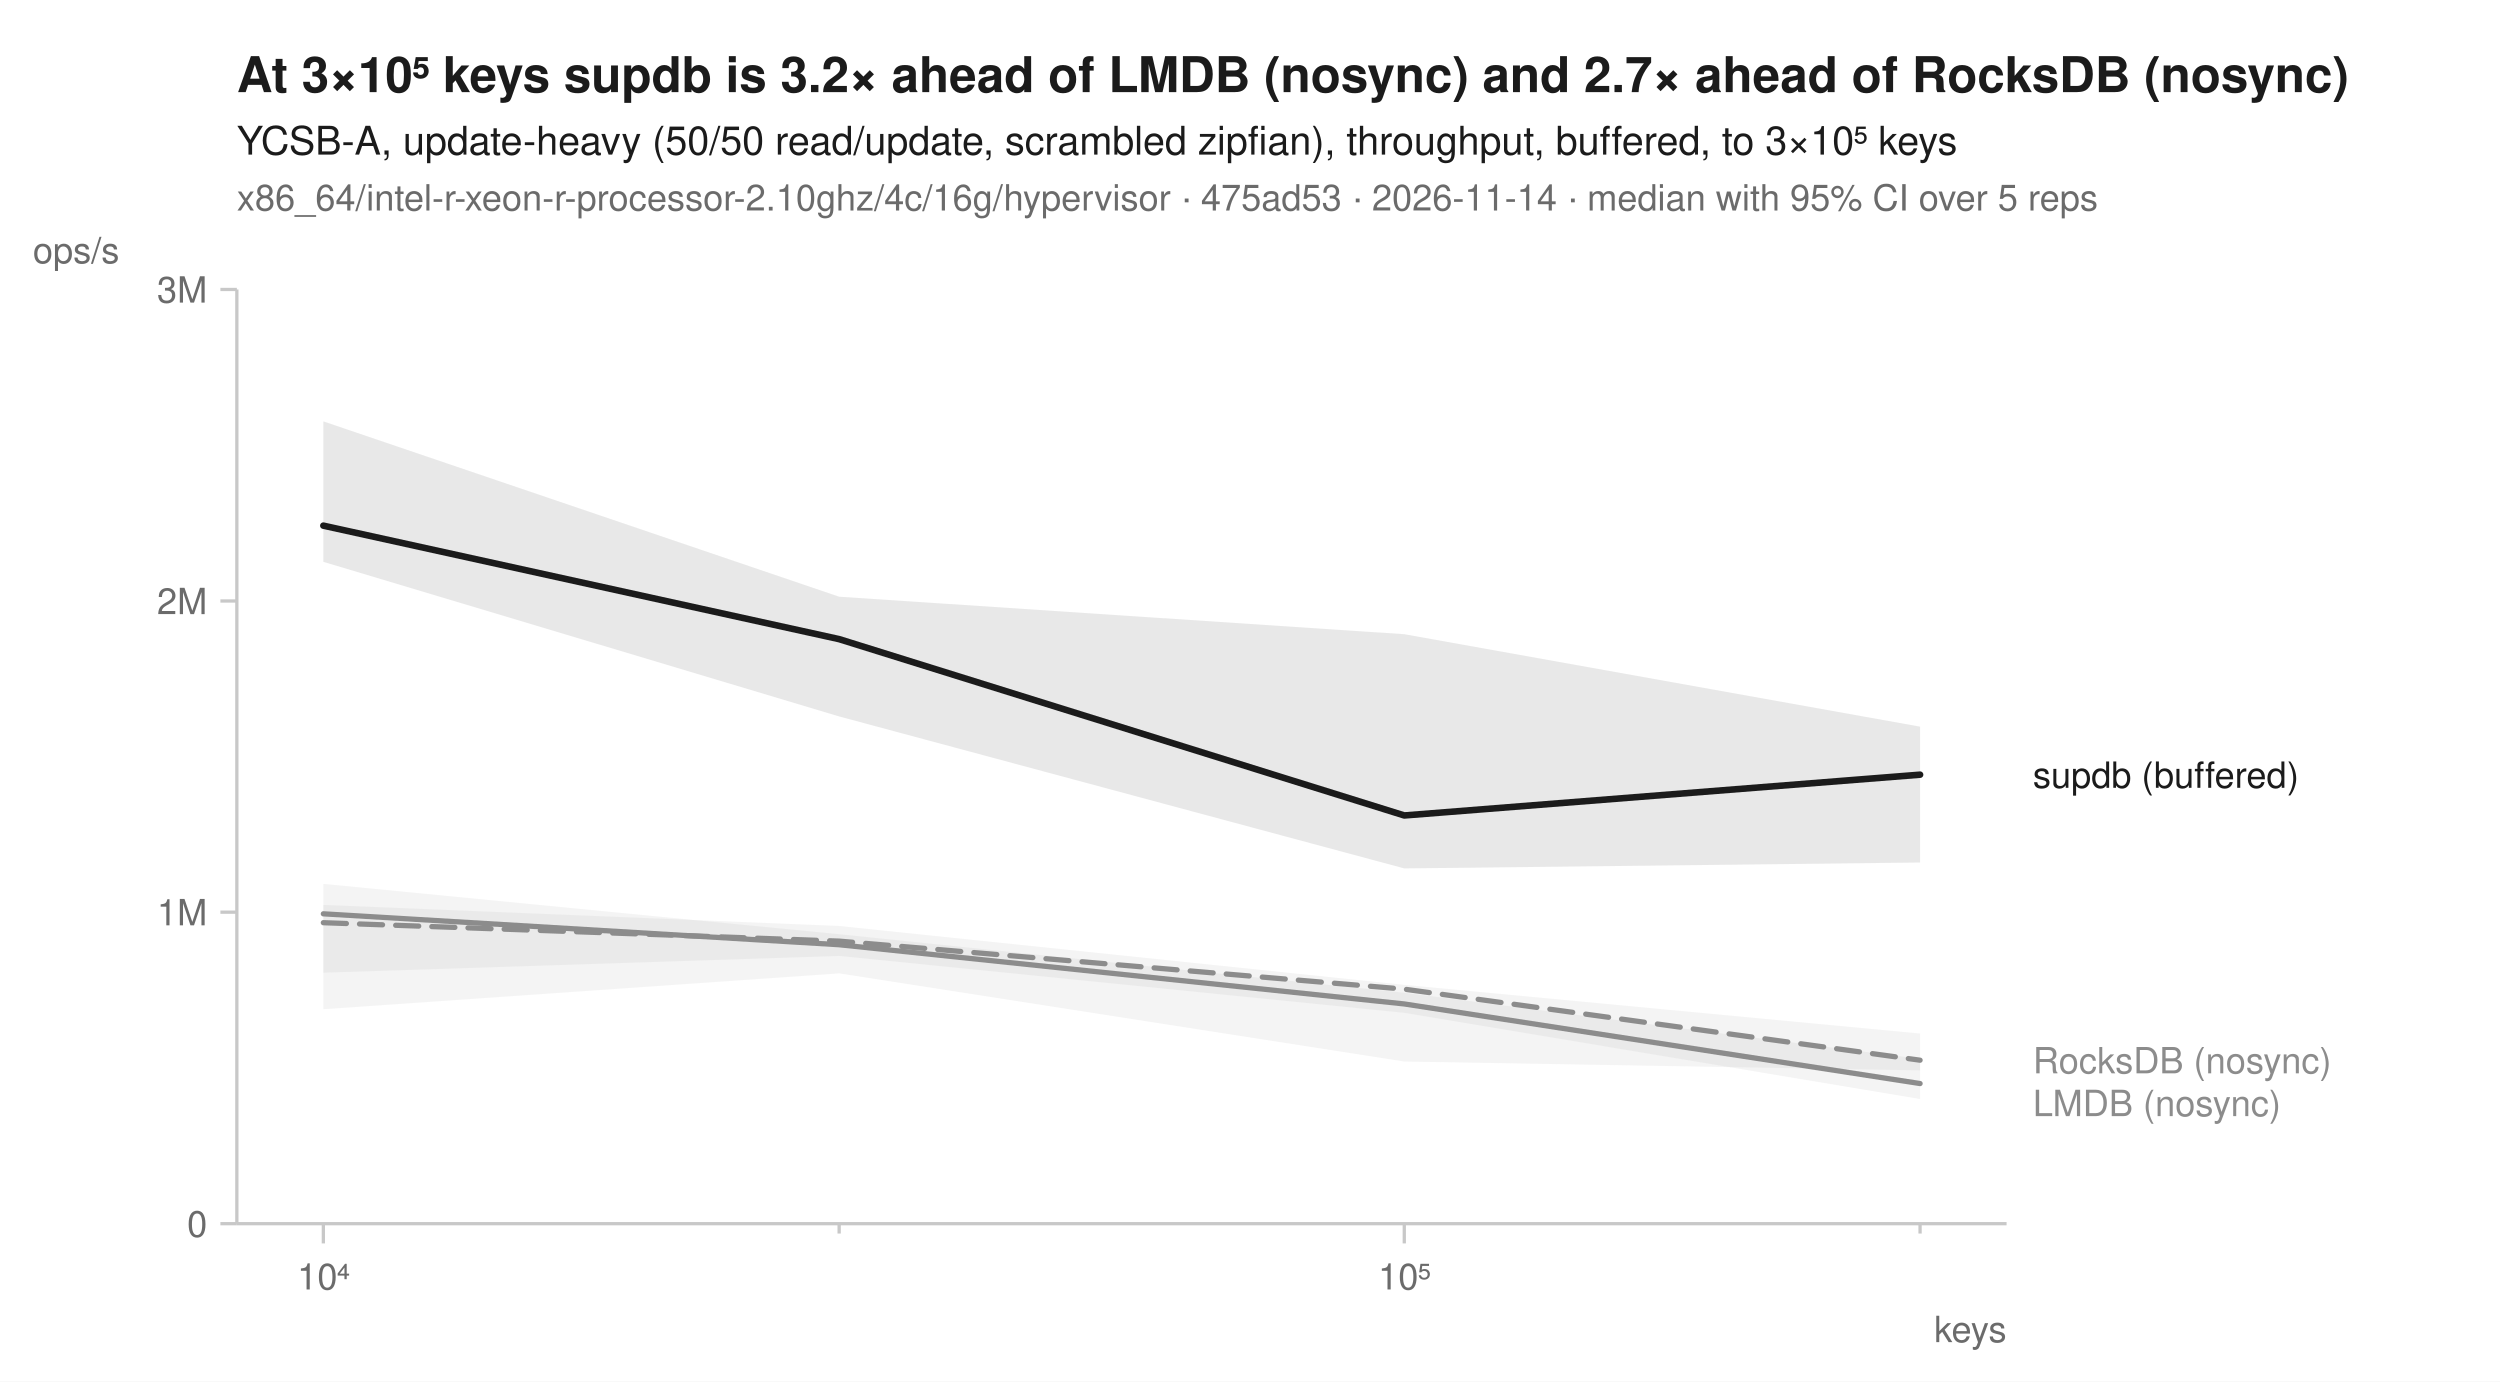
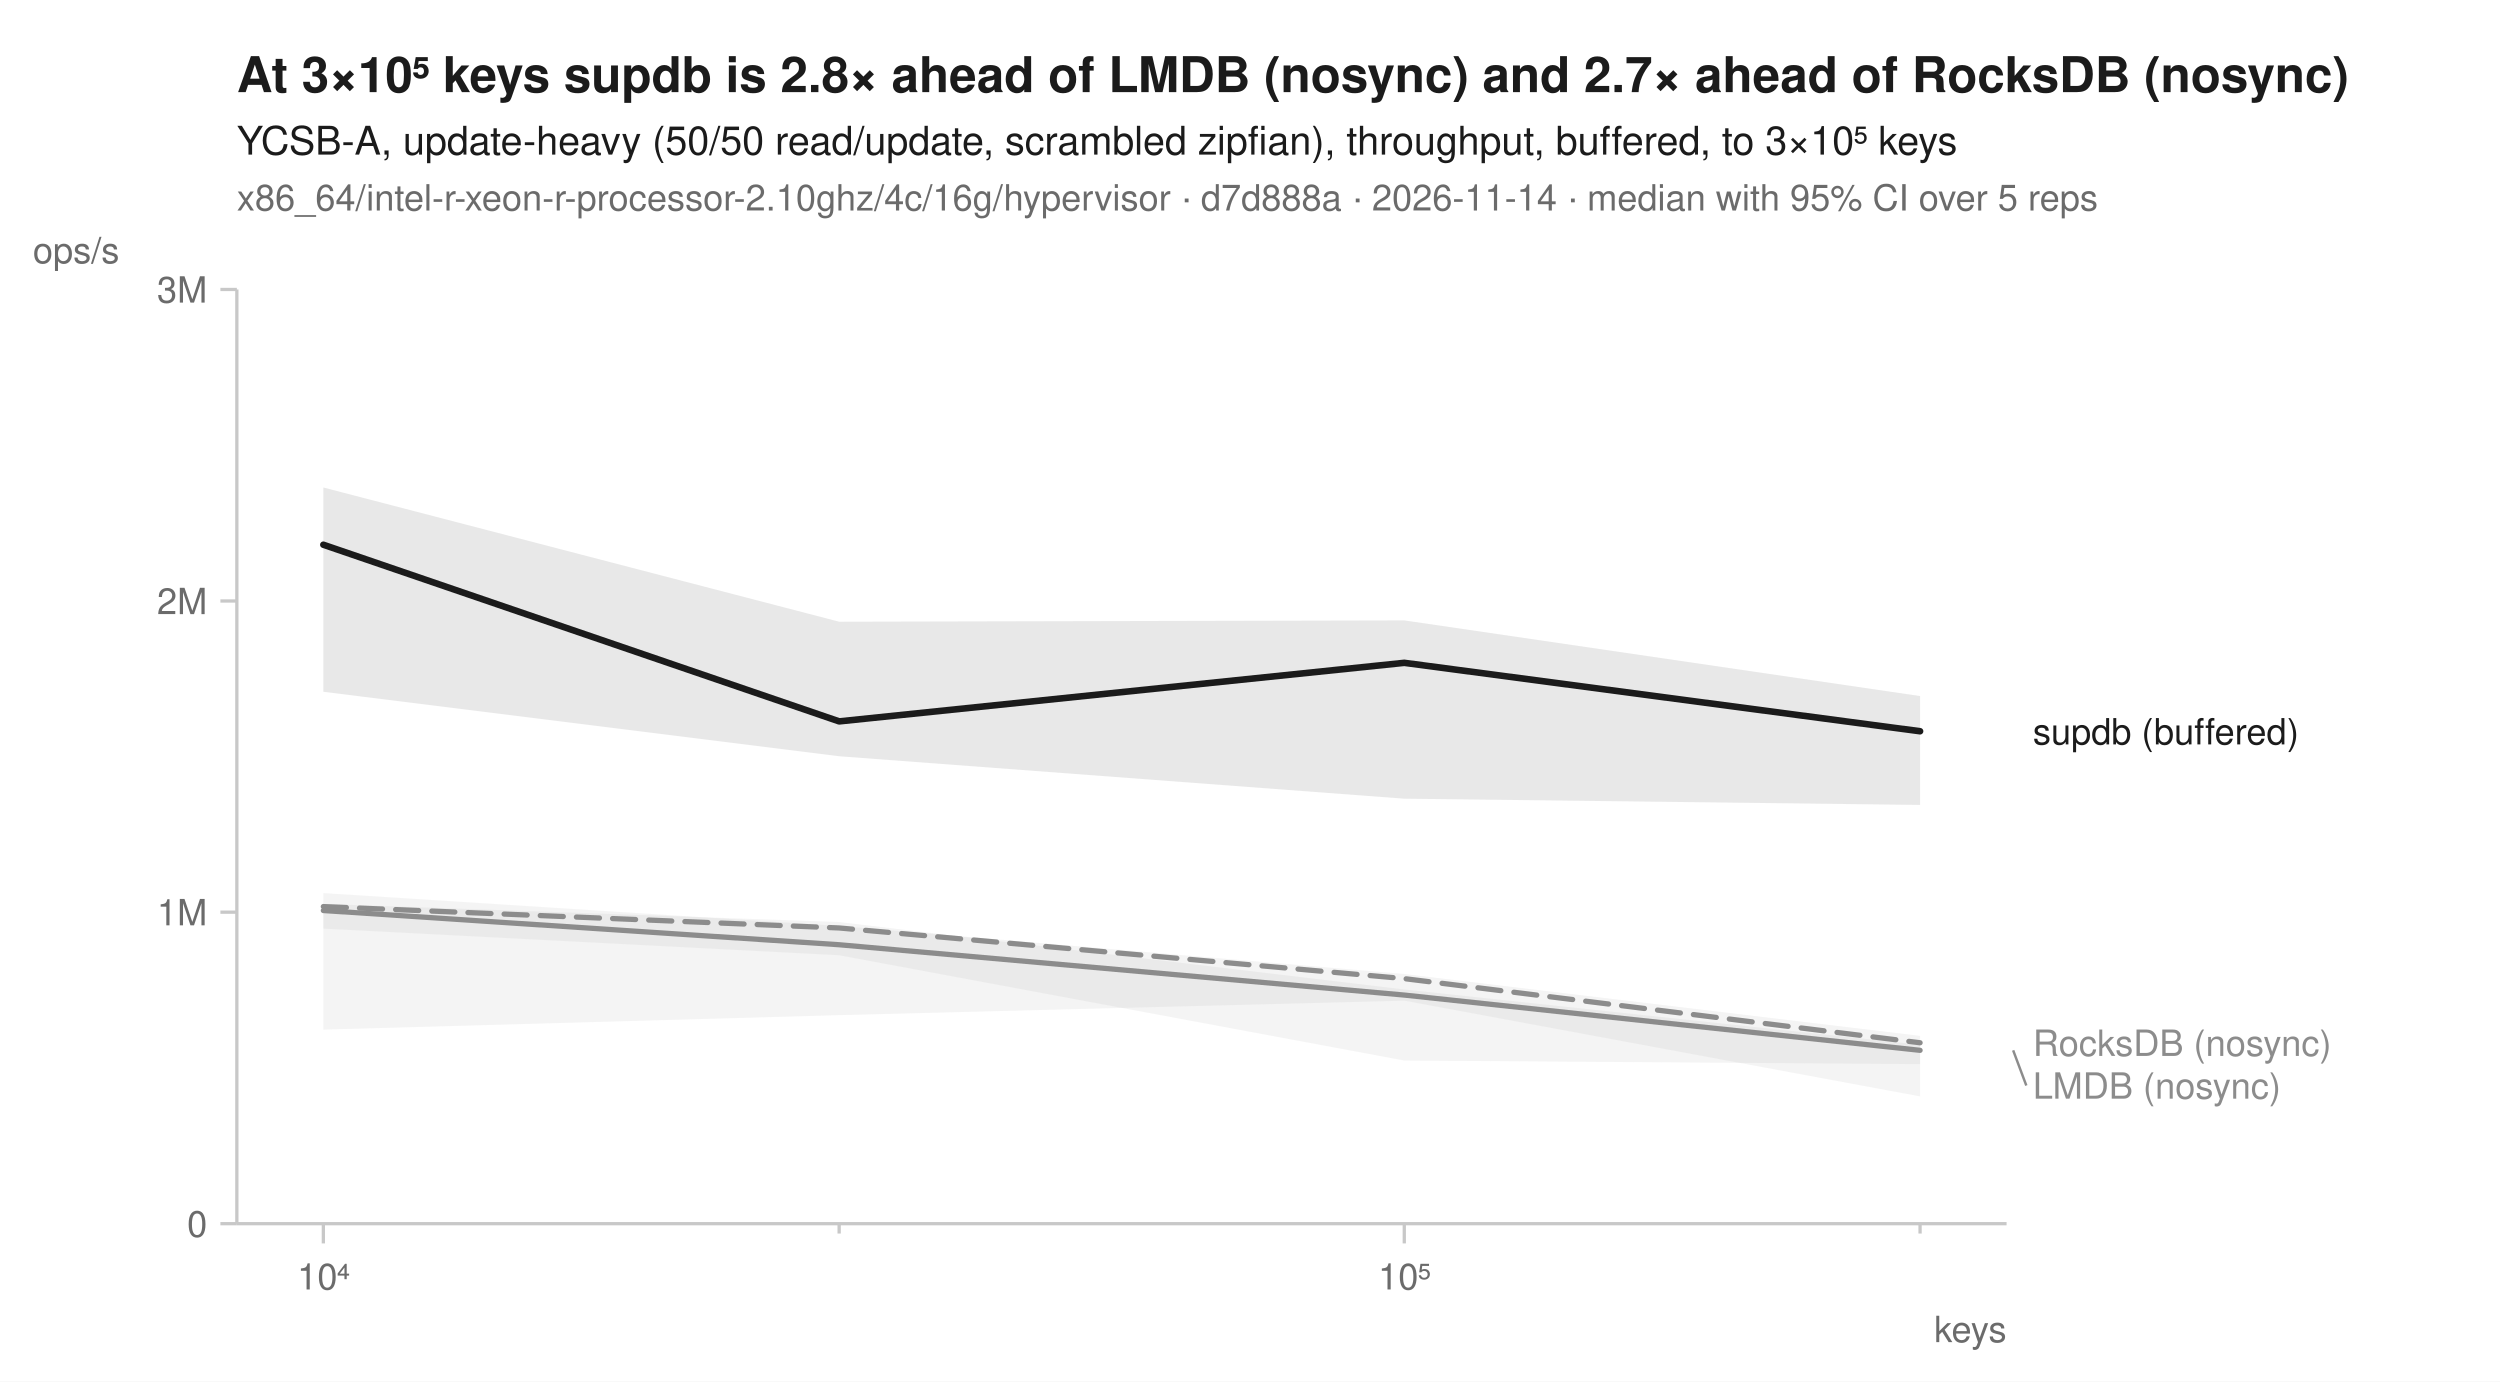
<svg xmlns="http://www.w3.org/2000/svg" width="760" height="420" viewBox="0 0 760 420" font-family="-apple-system, BlinkMacSystemFont, 'Segoe UI', Helvetica, Arial, sans-serif" fill="#1b1b1b">
  <rect width="760" height="420" fill="white" />
-   <text x="72" y="28" font-size="15" font-weight="600">At 3×10⁵ keys supdb is 3.2× ahead of LMDB (nosync) and 2.7× ahead of RocksDB (nosync)</text>
+   <text x="72" y="28" font-size="15" font-weight="600">At 3×10⁵ keys supdb is 2.8× ahead of LMDB (nosync) and 2.7× ahead of RocksDB (nosync)</text>
  <text x="72" y="47" font-size="12">YCSB-A, update-heavy (50/50 read/update, scrambled zipfian), throughput, buffered, to 3×10⁵ keys</text>
-   <text x="72" y="64" font-size="11" fill="#6b6b6b">x86_64/intel-r-xeon-r-processor-2.10ghz/4c/16g/hypervisor · 475ad53 · 2026-11-14 · median with 95% CI over 5 reps</text>
+   <text x="72" y="64" font-size="11" fill="#6b6b6b">x86_64/intel-r-xeon-r-processor-2.10ghz/4c/16g/hypervisor · d7d888a · 2026-11-14 · median with 95% CI over 5 reps</text>
  <line x1="72" y1="372" x2="610" y2="372" stroke="#c8c8c8" stroke-width="1" />
  <line x1="72" y1="88" x2="72" y2="372" stroke="#c8c8c8" stroke-width="1" />
  <line x1="98.3" y1="372" x2="98.3" y2="378" stroke="#c8c8c8" stroke-width="1" />
  <text x="98.3" y="392" font-size="11" text-anchor="middle" fill="#6b6b6b">10⁴</text>
  <line x1="255.1" y1="372" x2="255.1" y2="375" stroke="#c8c8c8" stroke-width="1" />
  <line x1="426.9" y1="372" x2="426.9" y2="378" stroke="#c8c8c8" stroke-width="1" />
  <text x="426.9" y="392" font-size="11" text-anchor="middle" fill="#6b6b6b">10⁵</text>
  <line x1="583.7" y1="372" x2="583.7" y2="375" stroke="#c8c8c8" stroke-width="1" />
  <text x="610" y="408" font-size="11" text-anchor="end" fill="#6b6b6b">keys</text>
  <line x1="67" y1="372.0" x2="72" y2="372.0" stroke="#c8c8c8" stroke-width="1" />
  <text x="63" y="376.0" font-size="11" text-anchor="end" fill="#6b6b6b">0</text>
  <line x1="67" y1="277.3" x2="72" y2="277.3" stroke="#c8c8c8" stroke-width="1" />
  <text x="63" y="281.3" font-size="11" text-anchor="end" fill="#6b6b6b">1M</text>
  <line x1="67" y1="182.7" x2="72" y2="182.7" stroke="#c8c8c8" stroke-width="1" />
  <text x="63" y="186.7" font-size="11" text-anchor="end" fill="#6b6b6b">2M</text>
  <line x1="67" y1="88.0" x2="72" y2="88.0" stroke="#c8c8c8" stroke-width="1" />
  <text x="63" y="92.0" font-size="11" text-anchor="end" fill="#6b6b6b">3M</text>
  <text x="10" y="80" font-size="11" text-anchor="start" fill="#6b6b6b">ops/s</text>
-   <path d="M98.3,275.1 L255.1,281.5 L426.9,299.4 L583.7,314.2 L583.7,325.4 L426.9,322.7 L255.1,295.9 L98.3,306.8 Z" fill="#8c8c8c" fill-opacity="0.10" />
-   <path d="M98.3,268.7 L255.1,284.0 L426.9,301.8 L583.7,321.9 L583.7,334.1 L426.9,307.9 L255.1,290.6 L98.3,295.7 Z" fill="#8c8c8c" fill-opacity="0.10" />
-   <path d="M98.3,128.1 L255.1,181.4 L426.9,192.8 L583.7,220.9 L583.7,262.2 L426.9,264.0 L255.1,217.8 L98.3,170.8 Z" fill="#1b1b1b" fill-opacity="0.10" />
-   <path d="M98.3,280.5 L255.1,286.1 L426.9,300.7 L583.7,322.3 " fill="none" stroke="#8c8c8c" stroke-width="1.6" stroke-linejoin="round" stroke-linecap="round" stroke-dasharray="7,4" />
-   <path d="M98.3,277.8 L255.1,287.2 L426.9,305.2 L583.7,329.4 " fill="none" stroke="#8c8c8c" stroke-width="1.6" stroke-linejoin="round" stroke-linecap="round" />
-   <path d="M98.3,159.8 L255.1,194.3 L426.9,247.9 L583.7,235.5 " fill="none" stroke="#1b1b1b" stroke-width="2" stroke-linejoin="round" stroke-linecap="round" />
-   <text x="618.0" y="239.5" font-size="11" fill="#1b1b1b">supdb (buffered)</text>
-   <text x="618.0" y="326.3" font-size="11" fill="#8c8c8c">RocksDB (nosync)</text>
-   <text x="618.0" y="339.3" font-size="11" fill="#8c8c8c">LMDB (nosync)</text>
+   <path d="M98.3,271.5 L255.1,281.5 L426.9,296.1 L583.7,314.9 L583.7,323.5 L426.9,322.4 L255.1,290.4 L98.3,282.3 Z" fill="#8c8c8c" fill-opacity="0.10" />
+   <path d="M98.3,274.8 L255.1,280.3 L426.9,300.8 L583.7,317.6 L583.7,333.3 L426.9,304.2 L255.1,308.6 L98.3,313.0 Z" fill="#8c8c8c" fill-opacity="0.10" />
+   <path d="M98.3,148.2 L255.1,189.0 L426.9,188.6 L583.7,211.6 L583.7,244.7 L426.9,242.8 L255.1,229.9 L98.3,210.3 Z" fill="#1b1b1b" fill-opacity="0.10" />
+   <path d="M98.3,275.6 L255.1,282.1 L426.9,297.5 L583.7,317.0 " fill="none" stroke="#8c8c8c" stroke-width="1.6" stroke-linejoin="round" stroke-linecap="round" stroke-dasharray="7,4" />
+   <path d="M98.3,276.8 L255.1,287.2 L426.9,302.5 L583.7,319.3 " fill="none" stroke="#8c8c8c" stroke-width="1.6" stroke-linejoin="round" stroke-linecap="round" />
+   <path d="M98.3,165.6 L255.1,219.3 L426.9,201.5 L583.7,222.3 " fill="none" stroke="#1b1b1b" stroke-width="2" stroke-linejoin="round" stroke-linecap="round" />
+   <text x="618.0" y="226.3" font-size="11" fill="#1b1b1b">supdb (buffered)</text>
+   <text x="618.0" y="321.0" font-size="11" fill="#8c8c8c">RocksDB (nosync)</text>
+   <line x1="612.0" y1="319.3" x2="616.0" y2="330.0" stroke="#8c8c8c" stroke-width="0.75" />
+   <text x="618.0" y="334.0" font-size="11" fill="#8c8c8c">LMDB (nosync)</text>
</svg>
